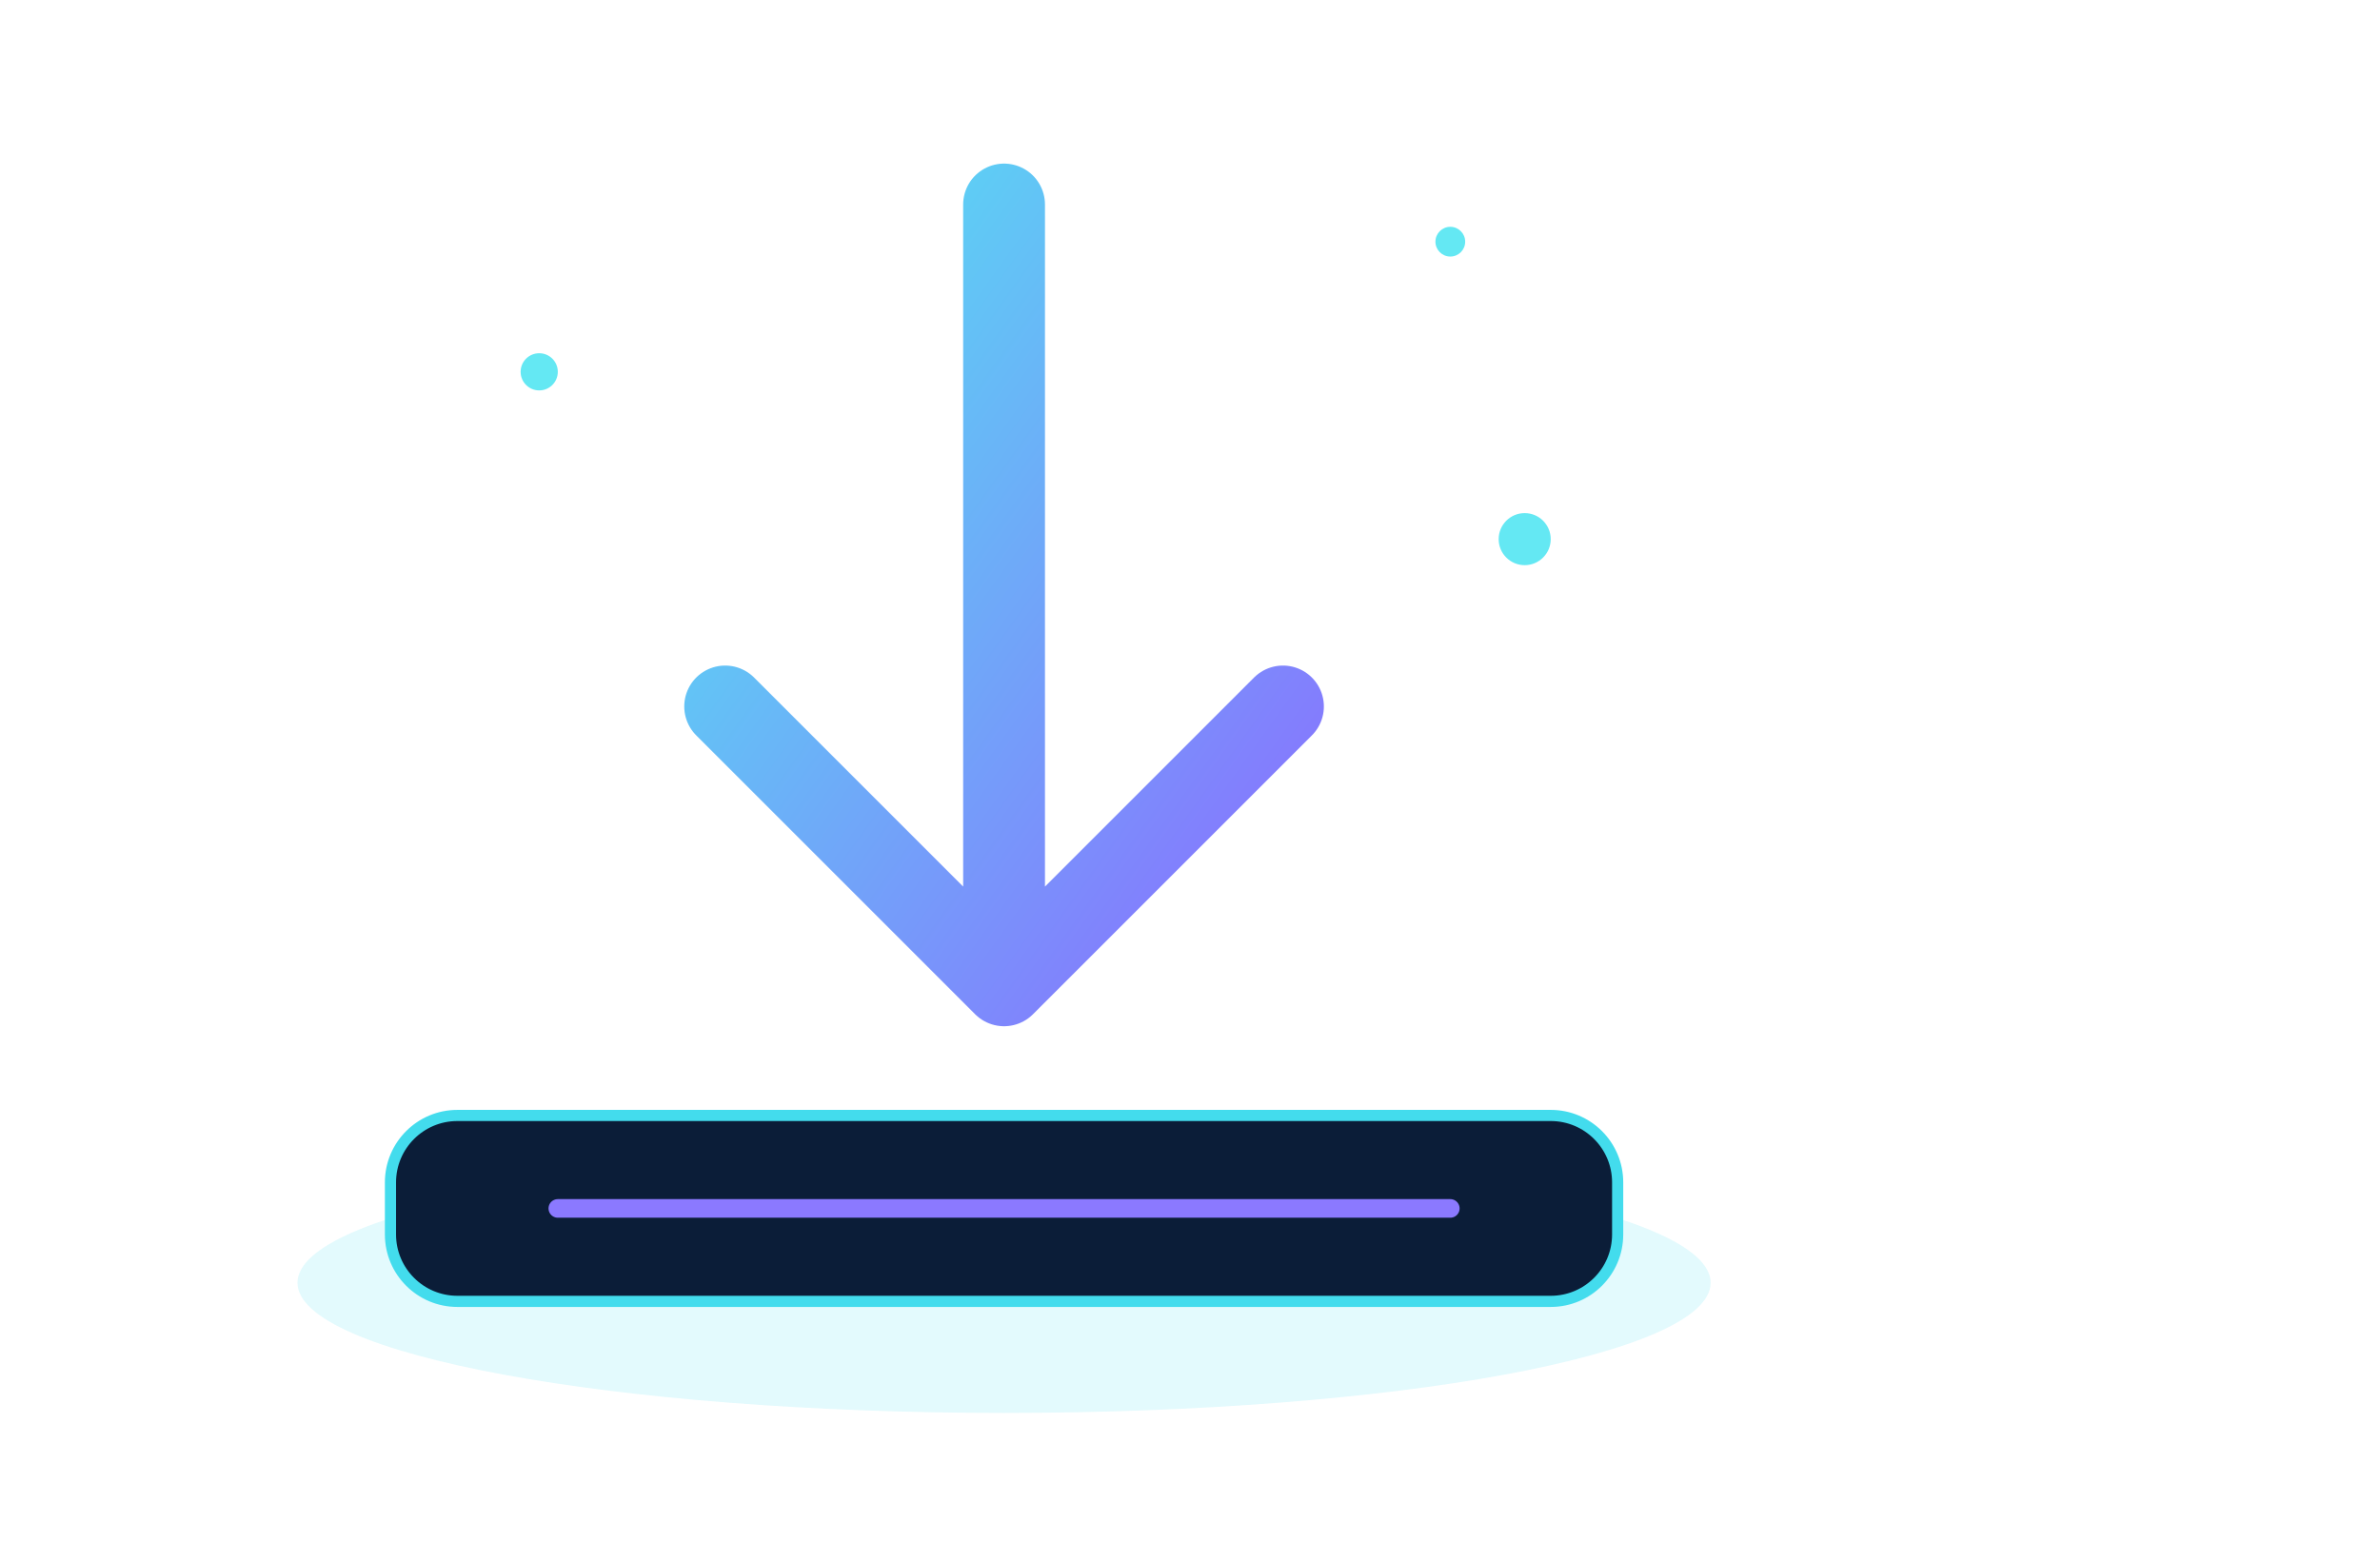
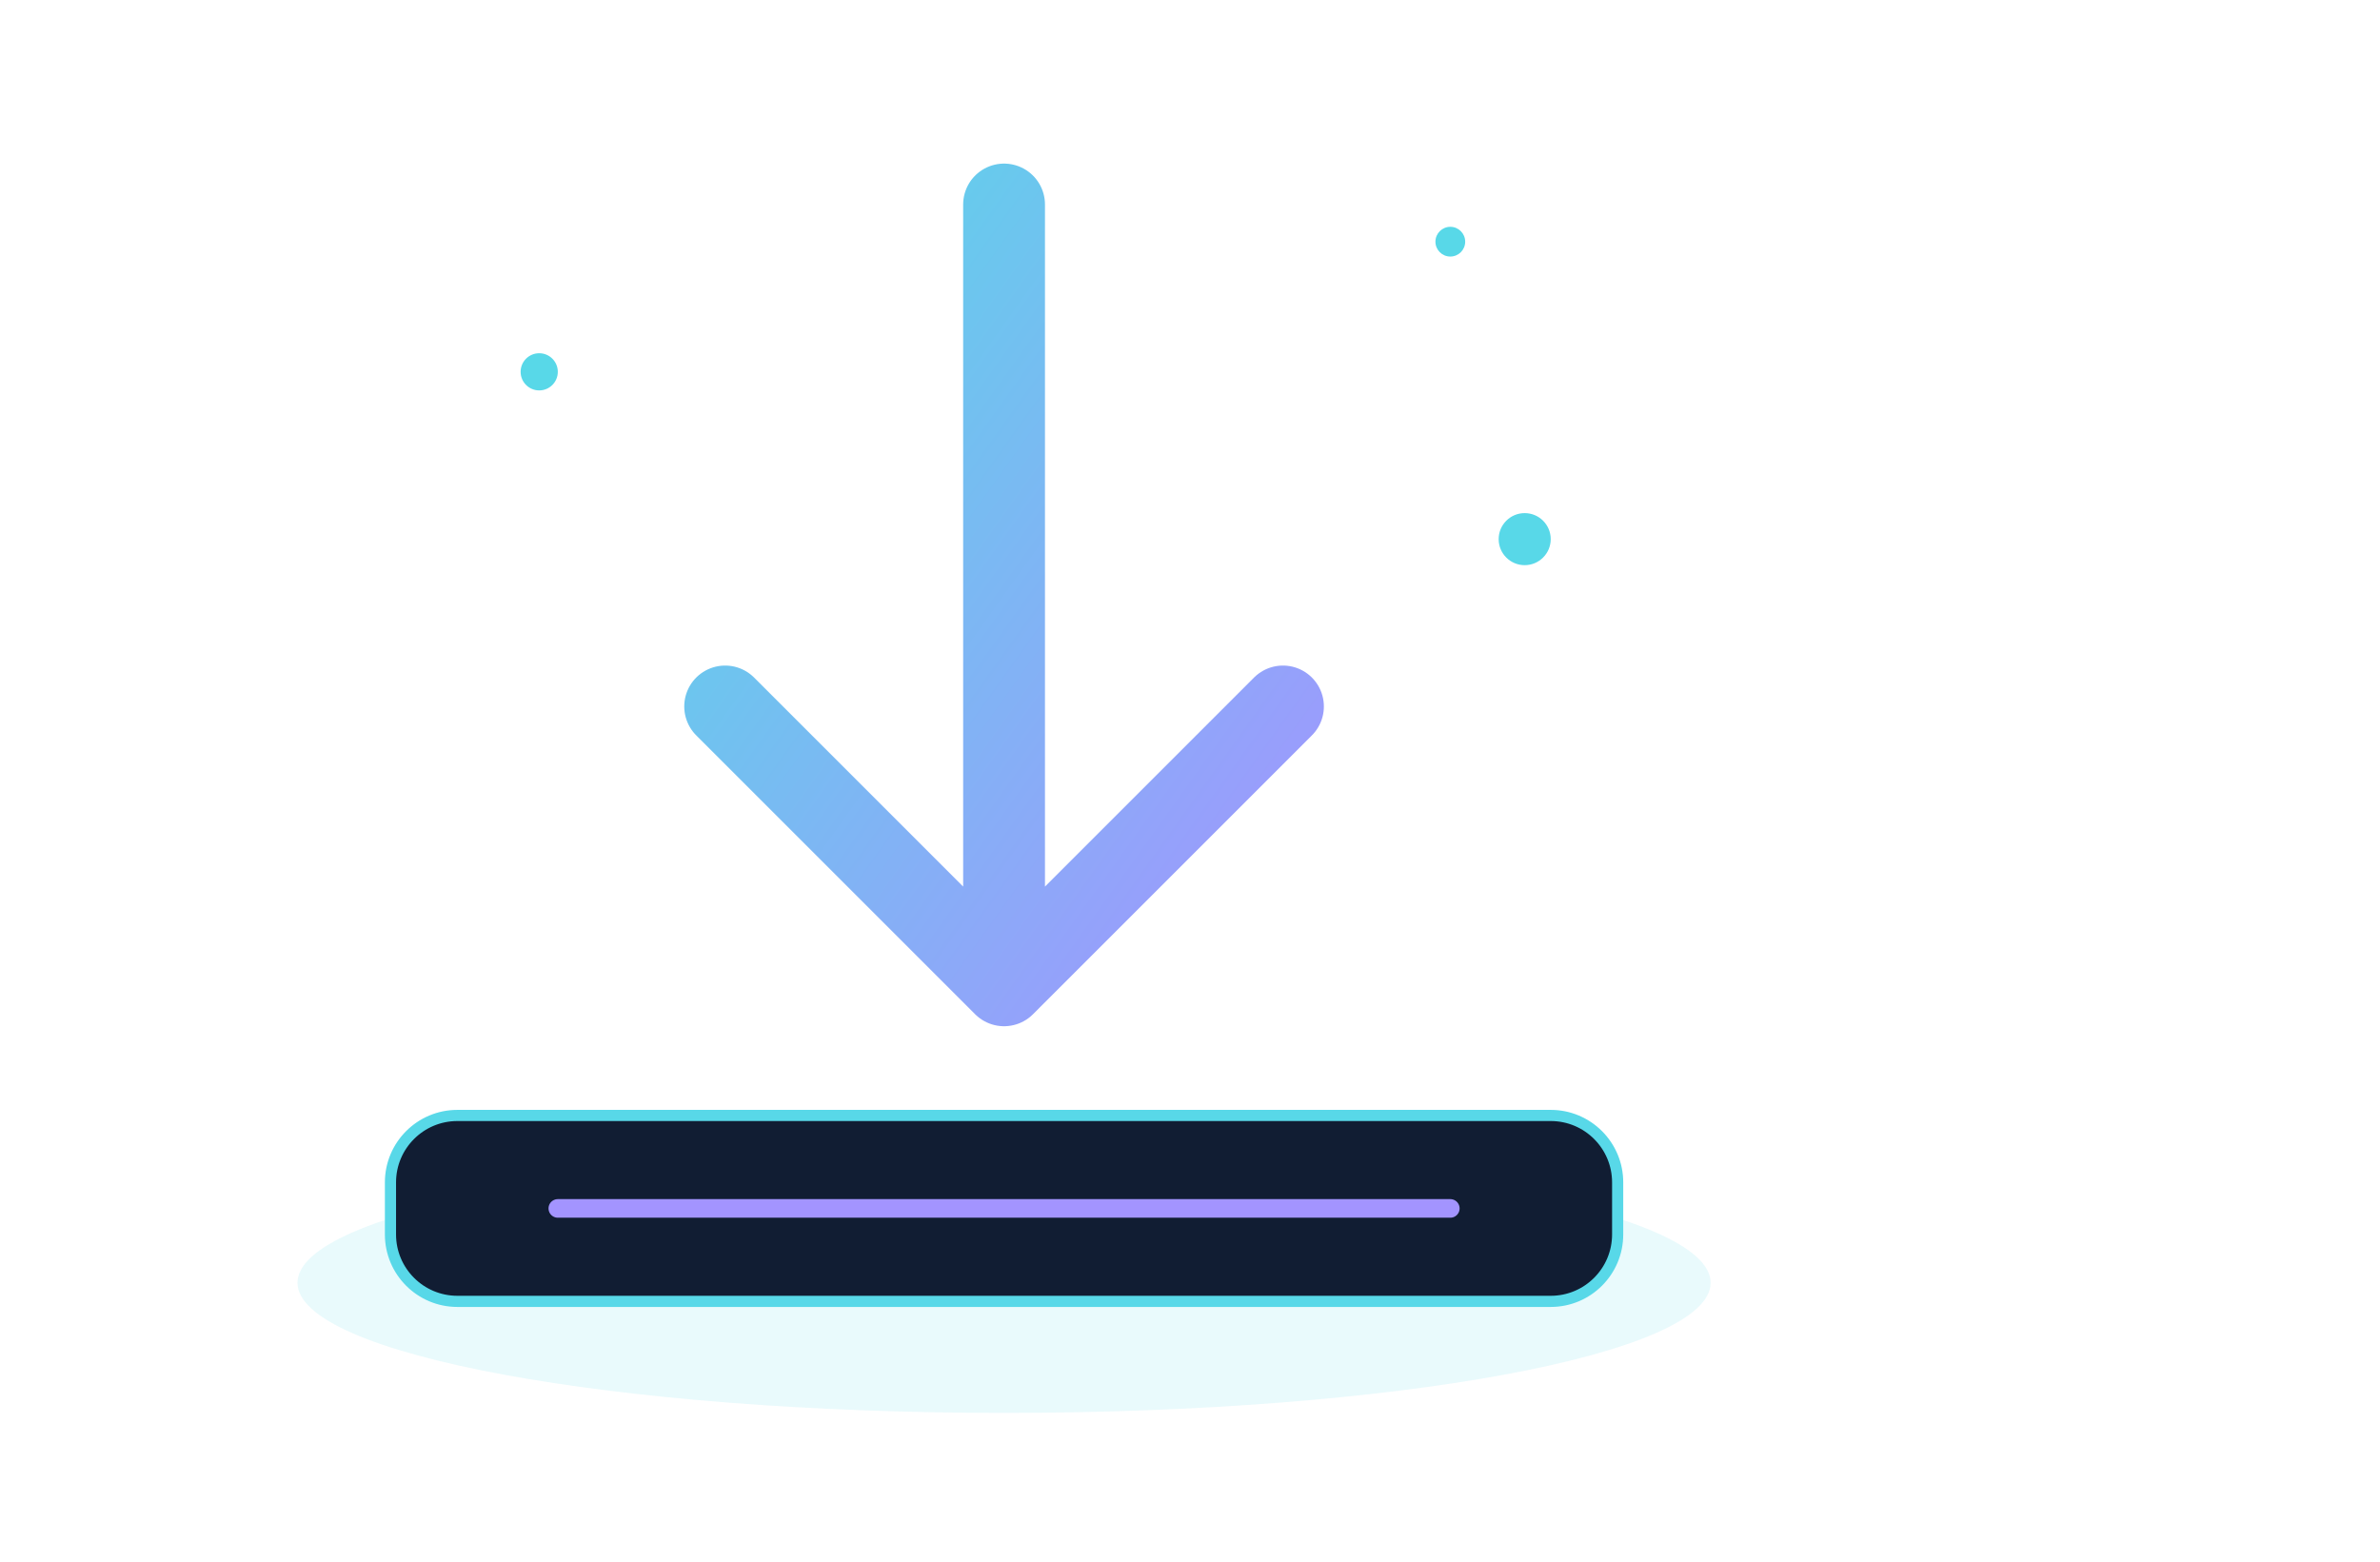
<svg xmlns="http://www.w3.org/2000/svg" viewBox="0 0 640 420" fill="none">
  <defs>
    <linearGradient id="g" x1="0" y1="0" x2="1" y2="1">
-       <stop stop-color="#53e5f2" />
-       <stop offset="1" stop-color="#8b6cff" />
+       <stop stop-color="#58d8e8" />
+       <stop offset="1" stop-color="#a394ff" />
    </linearGradient>
    <radialGradient id="glow">
-       <stop stop-color="#36dff5" stop-opacity=".5" />
-       <stop offset="1" stop-color="#36dff5" stop-opacity="0" />
+       <stop stop-color="#58d8e8" stop-opacity=".5" />
+       <stop offset="1" stop-color="#58d8e8" stop-opacity="0" />
    </radialGradient>
    <filter id="blur">
      <feGaussianBlur stdDeviation="18" />
    </filter>
  </defs>
-   <ellipse cx="270" cy="345" rx="190" ry="35" fill="#23d8ef" opacity=".13" />
+   <ellipse cx="270" cy="345" rx="190" ry="35" fill="#58d8e8" opacity=".13" />
  <path d="M270 55v205m-75-70 75 75 75-75" stroke="url(#g)" stroke-width="22" stroke-linecap="round" stroke-linejoin="round" />
-   <rect x="105" y="300" width="330" height="50" rx="18" fill="#0b1d38" stroke="#43dced" stroke-width="3" />
-   <path d="M150 325h240" stroke="#8b79ff" stroke-width="5" stroke-linecap="round" />
-   <g fill="#64e8f3">
+   <rect x="105" y="300" width="330" height="50" rx="18" fill="#111d33" stroke="#58d8e8" stroke-width="3" />
+   <path d="M150 325h240" stroke="#a394ff" stroke-width="5" stroke-linecap="round" />
+   <g fill="#58d8e8">
    <circle cx="145" cy="100" r="5" />
    <circle cx="410" cy="145" r="7" />
    <circle cx="390" cy="65" r="4" />
  </g>
</svg>
